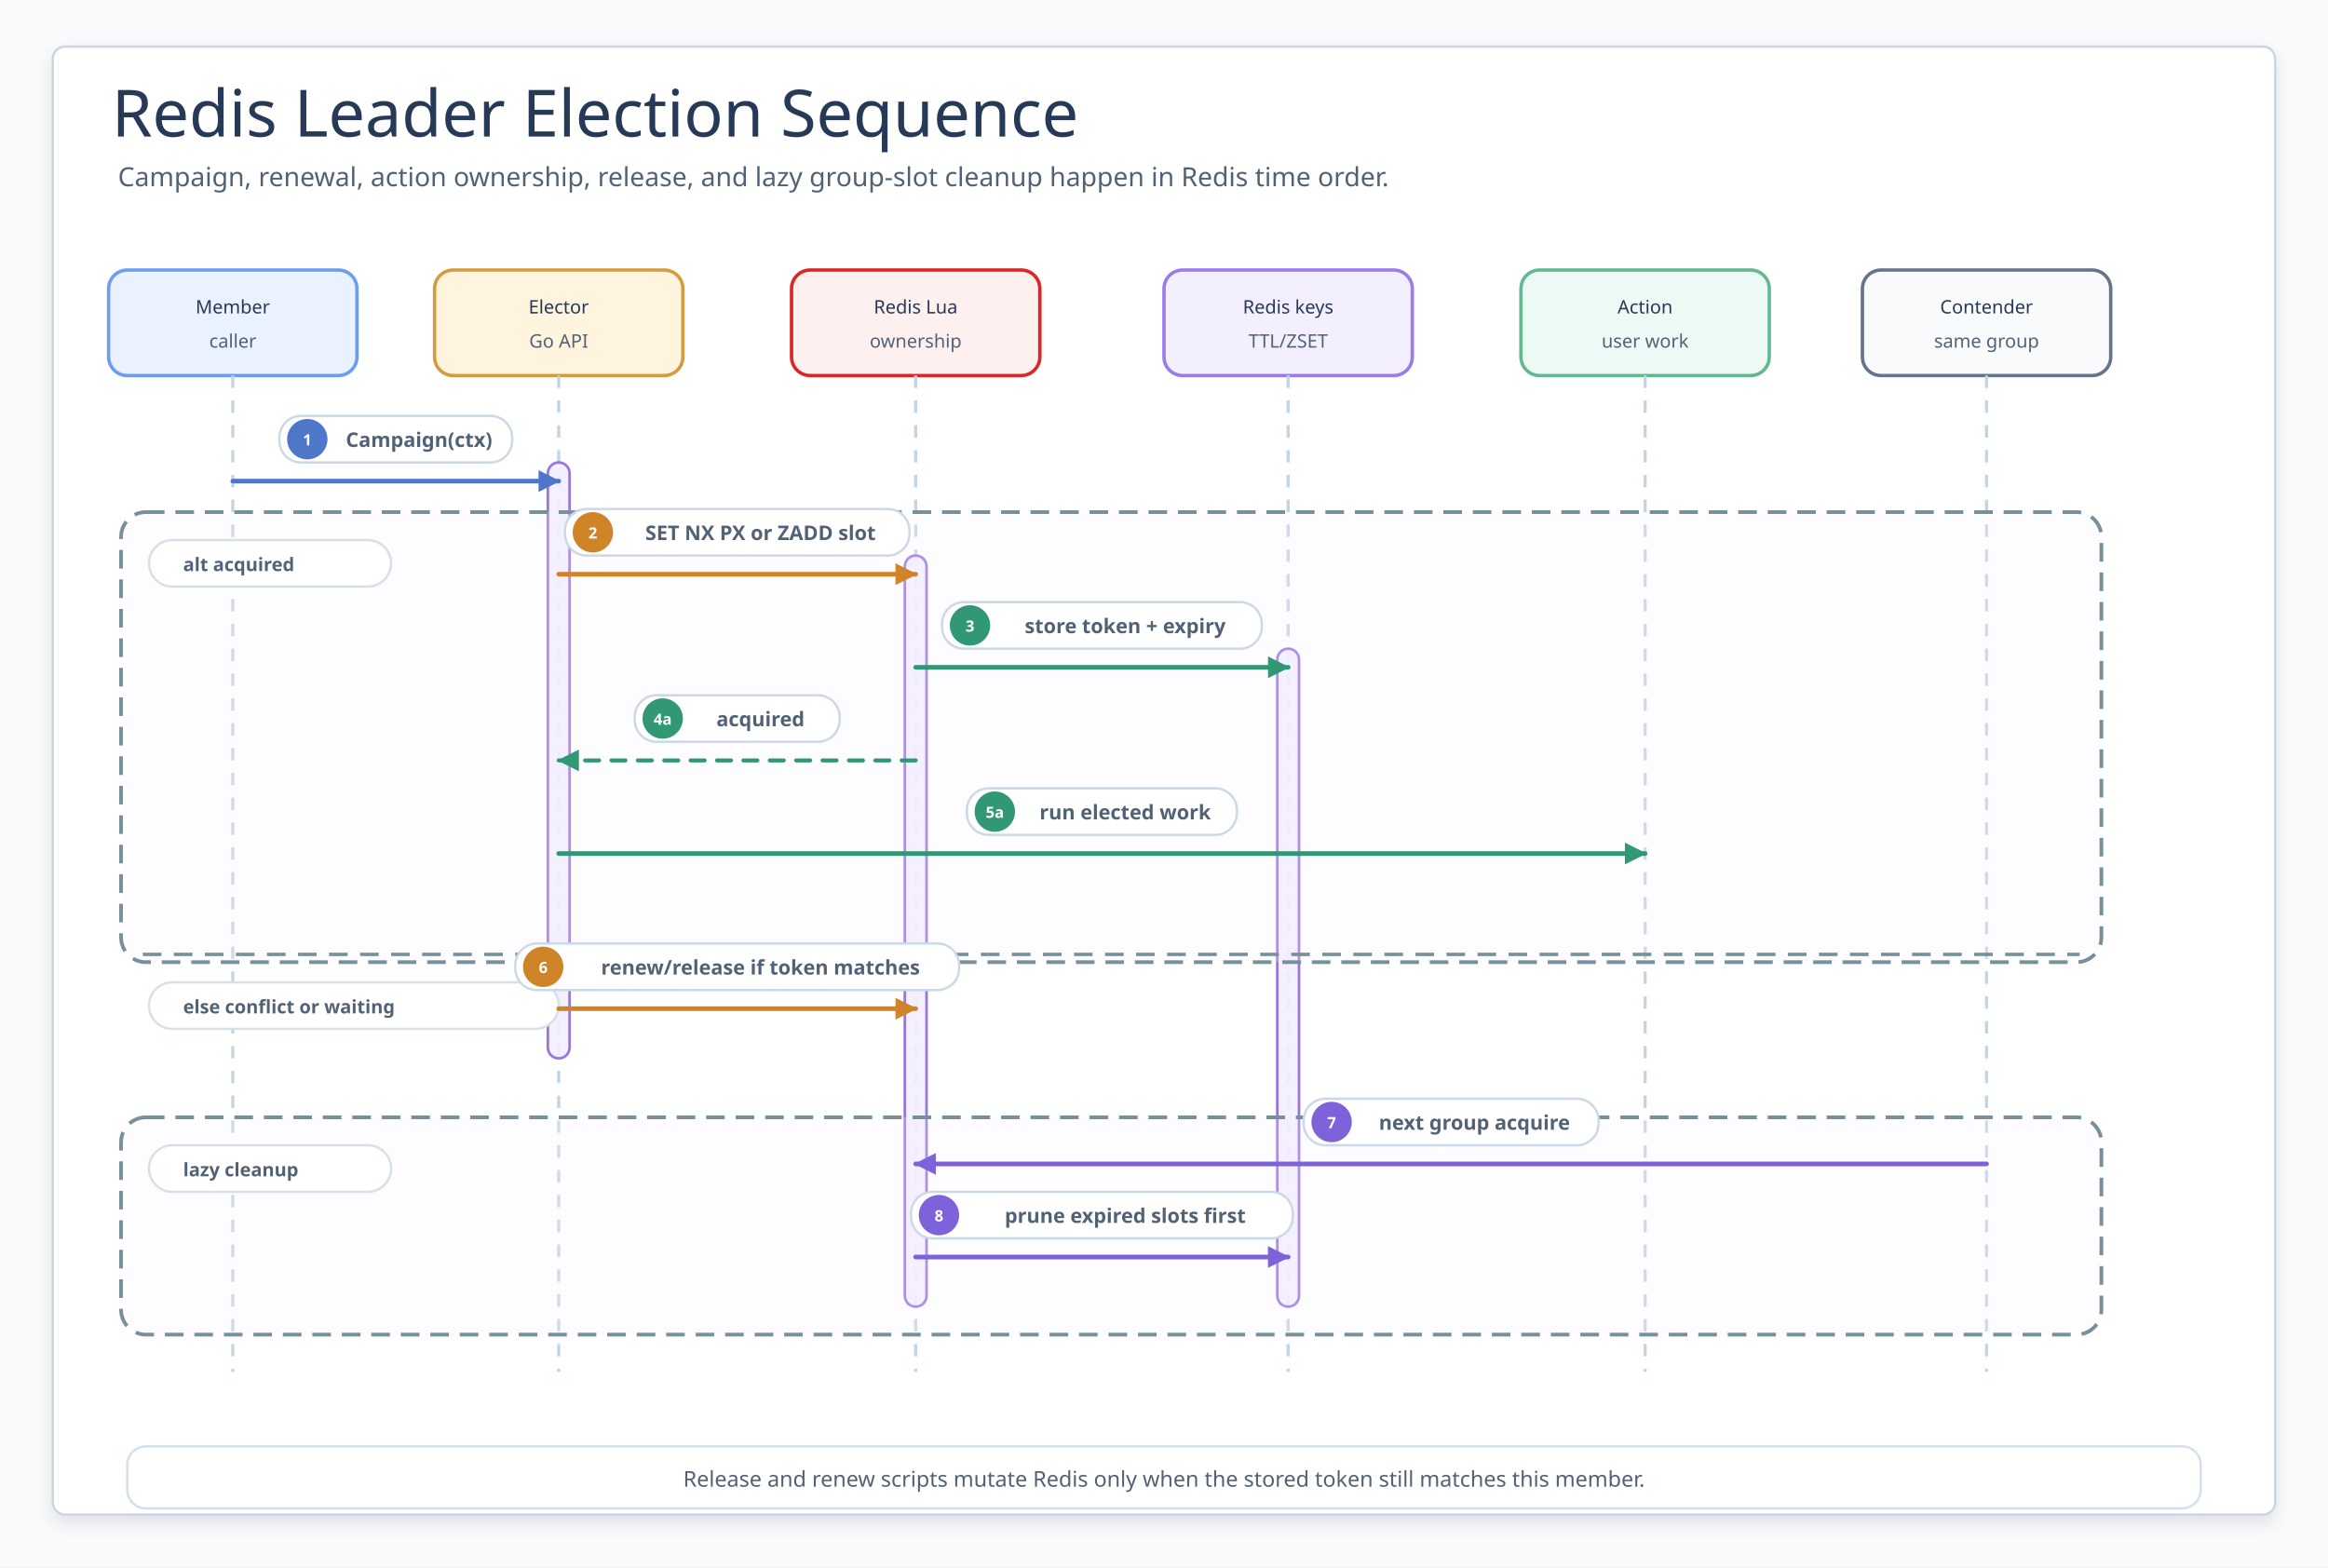
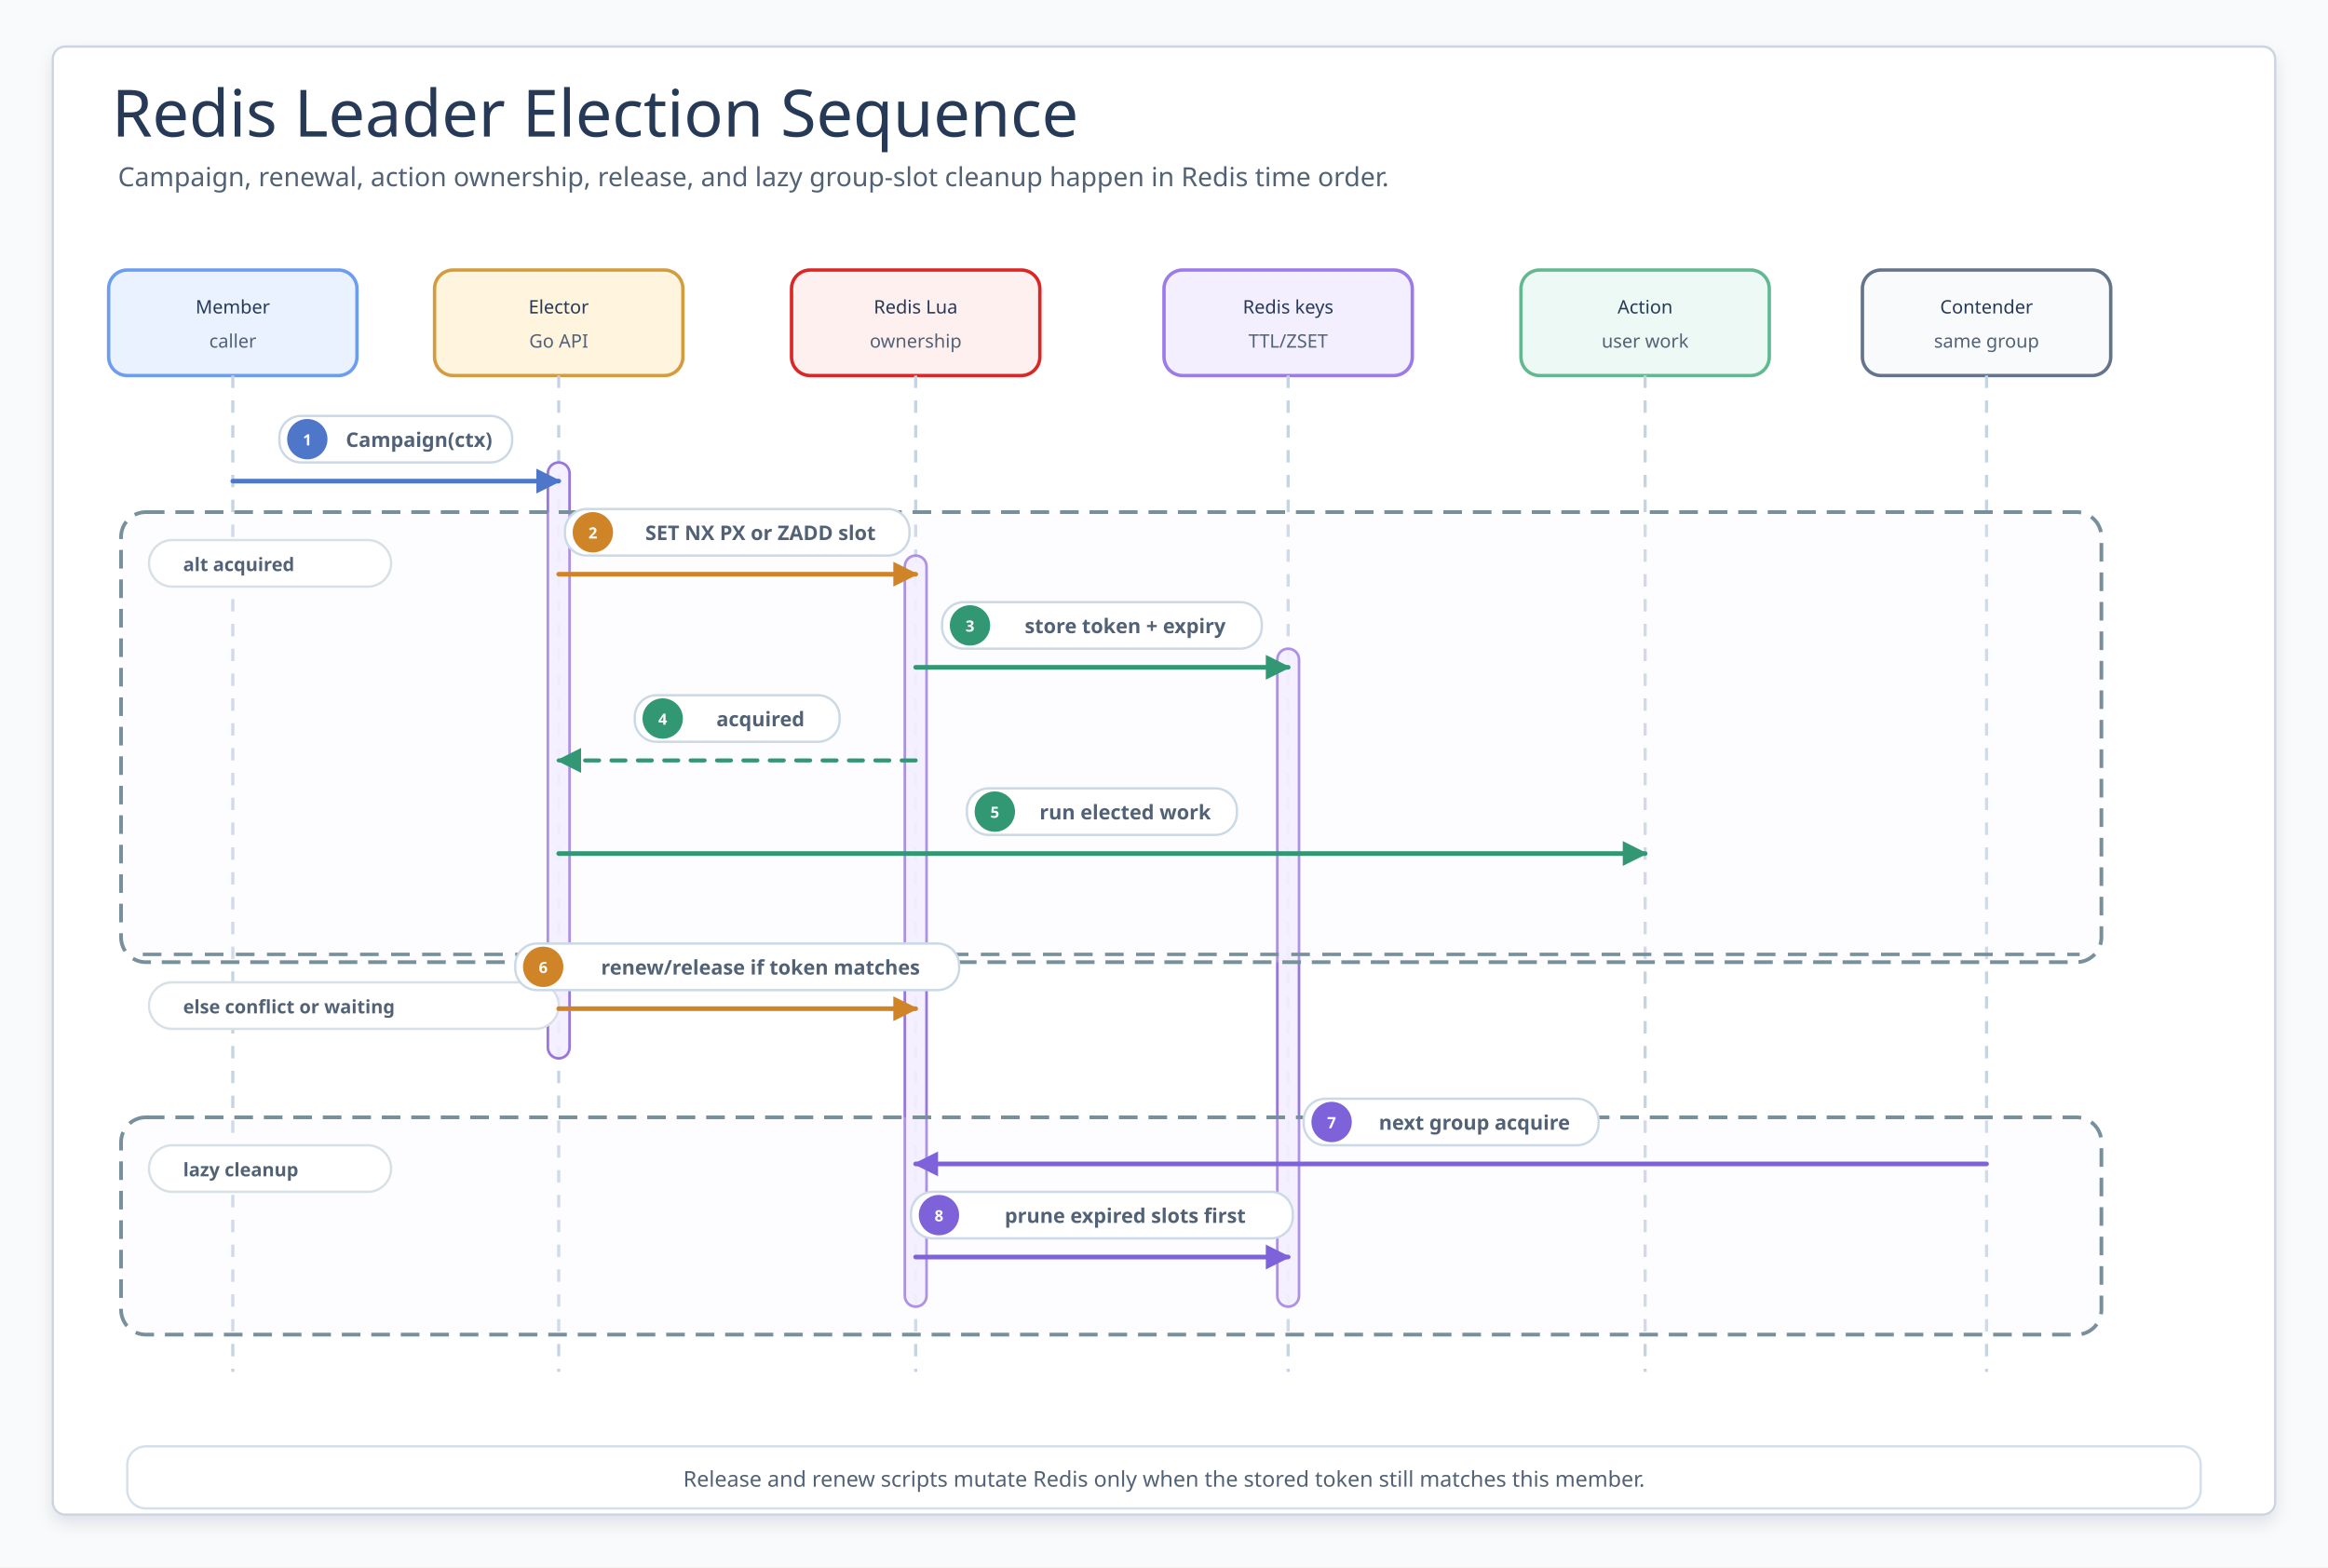
<svg xmlns="http://www.w3.org/2000/svg" width="1500" height="1010" viewBox="0 0 1500 1010" role="img" aria-labelledby="title desc">
  <defs>
    <filter id="softShadow" x="-8%" y="-10%" width="116%" height="124%">
      <feDropShadow dx="0" dy="5" stdDeviation="5" flood-color="#0F172A" flood-opacity="0.10" />
    </filter>
-     <marker id="arrow-blue" markerWidth="14" markerHeight="14" refX="13" refY="7" orient="auto" markerUnits="userSpaceOnUse">
-       <path d="M 0 0 L 14 7 L 0 14 Z" fill="#4f77c9" />
+     <marker id="arrow-blue" markerWidth="16" markerHeight="16" viewBox="0 0 10 10" refX="9" refY="5" orient="auto" markerUnits="userSpaceOnUse">
+       <path d="M 0 0 L 10 5 L 0 10 Z" fill="#4f77c9" />
    </marker>
-     <marker id="arrow-green" markerWidth="14" markerHeight="14" refX="13" refY="7" orient="auto" markerUnits="userSpaceOnUse">
-       <path d="M 0 0 L 14 7 L 0 14 Z" fill="#319873" />
+     <marker id="arrow-green" markerWidth="16" markerHeight="16" viewBox="0 0 10 10" refX="9" refY="5" orient="auto" markerUnits="userSpaceOnUse">
+       <path d="M 0 0 L 10 5 L 0 10 Z" fill="#319873" />
    </marker>
-     <marker id="arrow-amber" markerWidth="14" markerHeight="14" refX="13" refY="7" orient="auto" markerUnits="userSpaceOnUse">
-       <path d="M 0 0 L 14 7 L 0 14 Z" fill="#cf8428" />
+     <marker id="arrow-amber" markerWidth="16" markerHeight="16" viewBox="0 0 10 10" refX="9" refY="5" orient="auto" markerUnits="userSpaceOnUse">
+       <path d="M 0 0 L 10 5 L 0 10 Z" fill="#cf8428" />
    </marker>
-     <marker id="arrow-red" markerWidth="14" markerHeight="14" refX="13" refY="7" orient="auto" markerUnits="userSpaceOnUse">
-       <path d="M 0 0 L 14 7 L 0 14 Z" fill="#c85d73" />
+     <marker id="arrow-red" markerWidth="16" markerHeight="16" viewBox="0 0 10 10" refX="9" refY="5" orient="auto" markerUnits="userSpaceOnUse">
+       <path d="M 0 0 L 10 5 L 0 10 Z" fill="#c85d73" />
    </marker>
-     <marker id="arrow-purple" markerWidth="14" markerHeight="14" refX="13" refY="7" orient="auto" markerUnits="userSpaceOnUse">
-       <path d="M 0 0 L 14 7 L 0 14 Z" fill="#7e62d9" />
+     <marker id="arrow-purple" markerWidth="16" markerHeight="16" viewBox="0 0 10 10" refX="9" refY="5" orient="auto" markerUnits="userSpaceOnUse">
+       <path d="M 0 0 L 10 5 L 0 10 Z" fill="#7e62d9" />
    </marker>
-     <marker id="arrow-teal" markerWidth="14" markerHeight="14" refX="13" refY="7" orient="auto" markerUnits="userSpaceOnUse">
-       <path d="M 0 0 L 14 7 L 0 14 Z" fill="#3f7d9c" />
+     <marker id="arrow-teal" markerWidth="16" markerHeight="16" viewBox="0 0 10 10" refX="9" refY="5" orient="auto" markerUnits="userSpaceOnUse">
+       <path d="M 0 0 L 10 5 L 0 10 Z" fill="#3f7d9c" />
    </marker>
-     <marker id="arrow-gray" markerWidth="14" markerHeight="14" refX="13" refY="7" orient="auto" markerUnits="userSpaceOnUse">
-       <path d="M 0 0 L 14 7 L 0 14 Z" fill="#64748b" />
+     <marker id="arrow-gray" markerWidth="16" markerHeight="16" viewBox="0 0 10 10" refX="9" refY="5" orient="auto" markerUnits="userSpaceOnUse">
+       <path d="M 0 0 L 10 5 L 0 10 Z" fill="#64748b" />
    </marker>
    <style>
      .canvas { fill: #f8fafc; }
      .frame { fill: #ffffff; stroke: #cbd5e1; stroke-width: 1.5; filter: url(#softShadow); }
      .title, .part-title, .card-title, .panel-title { font-family: "Architects Daughter"; fill: #263a57; }
      .title { font-size: 42px; }
      .subtitle, .body, .small, .msg, .region, .footer { font-family: "Comic Mono"; fill: #526276; }
      .subtitle { font-size: 17px; }
      .panel-title { font-size: 24px; }
      .card-title { font-size: 22px; }
      .body { font-size: 14px; }
      .small { font-size: 12px; }
      .msg { font-size: 13px; font-weight: 700; }
      .region { font-size: 12px; font-weight: 700; }
      .footer { font-size: 14px; }
      .panel { stroke: #d0deeb; stroke-width: 1.8; rx: 8; filter: url(#softShadow); }
      .card { stroke-width: 1.8; rx: 8; filter: url(#softShadow); }
      .card-divider { stroke-width: 1.1; opacity: .45; }
      .participant { stroke-width: 2.2; rx: 12; }
      .lifeline { stroke: #c5d4e3; stroke-width: 2; stroke-dasharray: 8 8; }
      .activation { fill: #f3eeff; stroke: #8a65d8; stroke-width: 1.7; rx: 7; opacity: .88; }
      .route { fill: none; stroke-width: 3; stroke-linecap: round; stroke-linejoin: round; }
      .return { fill: none; stroke-width: 2.6; stroke-linecap: round; stroke-linejoin: round; stroke-dasharray: 9 8; }
      .alt { fill: #f7f2ff; fill-opacity: .22; stroke: #78909c; stroke-width: 2.4; stroke-dasharray: 12 7; rx: 16; }
      .alt-label { fill: #ffffff; stroke: #d7e0e4; stroke-width: 1.5; rx: 15; }
      .else-line { stroke: #78909c; stroke-width: 2.2; stroke-dasharray: 12 8; }
      .pill { fill: #ffffff; stroke: #cbd9e7; stroke-width: 1.5; rx: 14; }
      .badge { stroke-width: 1.6; }
      .badge-text { font-family: "Comic Mono"; font-size: 10px; font-weight: 700; fill: #ffffff; }
      .legend { fill: #ffffff; stroke: #d4e0ec; stroke-width: 1.5; rx: 12; }
    </style>
  </defs>
  <rect class="canvas" width="1500" height="1010" />
  <rect class="frame" x="34" y="30" width="1432" height="946" rx="8" />
  <text class="title" x="72" y="88">Redis Leader Election Sequence</text>
  <text class="subtitle" x="76" y="120">Campaign, renewal, action ownership, release, and lazy group-slot cleanup happen in Redis time order.</text>
  <rect class="participant" x="70" y="174" width="160" height="68" fill="#eaf2ff" stroke="#6d9df0" />
-   <text class="part-title" x="150" y="202" text-anchor="middle">Member</text>
+   <text class="part-title participant-title" x="150" y="202" text-anchor="middle">Member</text>
  <text class="small" x="150" y="224" text-anchor="middle">caller</text>
  <line class="lifeline" x1="150" y1="242" x2="150" y2="884" />
  <rect class="participant" x="280" y="174" width="160" height="68" fill="#fff4de" stroke="#d59c3f" />
-   <text class="part-title" x="360" y="202" text-anchor="middle">Elector</text>
+   <text class="part-title participant-title" x="360" y="202" text-anchor="middle">Elector</text>
  <text class="small" x="360" y="224" text-anchor="middle">Go API</text>
  <line class="lifeline" x1="360" y1="242" x2="360" y2="884" />
  <rect class="participant" x="510" y="174" width="160" height="68" fill="#fff0f0" stroke="#dc2626" />
-   <text class="part-title" x="590" y="202" text-anchor="middle">Redis Lua</text>
+   <text class="part-title participant-title" x="590" y="202" text-anchor="middle">Redis Lua</text>
  <text class="small" x="590" y="224" text-anchor="middle">ownership</text>
  <line class="lifeline" x1="590" y1="242" x2="590" y2="884" />
  <rect class="participant" x="750" y="174" width="160" height="68" fill="#f3efff" stroke="#9b7aec" />
-   <text class="part-title" x="830" y="202" text-anchor="middle">Redis keys</text>
+   <text class="part-title participant-title" x="830" y="202" text-anchor="middle">Redis keys</text>
  <text class="small" x="830" y="224" text-anchor="middle">TTL/ZSET</text>
  <line class="lifeline" x1="830" y1="242" x2="830" y2="884" />
  <rect class="participant" x="980" y="174" width="160" height="68" fill="#edf9f4" stroke="#63b891" />
-   <text class="part-title" x="1060" y="202" text-anchor="middle">Action</text>
+   <text class="part-title participant-title" x="1060" y="202" text-anchor="middle">Action</text>
  <text class="small" x="1060" y="224" text-anchor="middle">user work</text>
  <line class="lifeline" x1="1060" y1="242" x2="1060" y2="884" />
  <rect class="participant" x="1200" y="174" width="160" height="68" fill="#f8fafc" stroke="#64748b" />
-   <text class="part-title" x="1280" y="202" text-anchor="middle">Contender</text>
+   <text class="part-title participant-title" x="1280" y="202" text-anchor="middle">Contender</text>
  <text class="small" x="1280" y="224" text-anchor="middle">same group</text>
  <line class="lifeline" x1="1280" y1="242" x2="1280" y2="884" />
  <rect class="activation" x="353" y="298" width="14" height="384" rx="7" />
  <rect class="activation" x="583" y="358" width="14" height="484" rx="7" />
  <rect class="activation" x="823" y="418" width="14" height="424" rx="7" />
  <rect class="alt" x="78" y="330" width="1276" height="290" rx="16" />
  <rect class="alt-label" x="96" y="348" width="156" height="30" rx="15" />
  <text class="region" x="118" y="368">alt acquired</text>
  <line class="else-line" x1="92" y1="615" x2="1340" y2="615" />
  <rect class="alt-label" x="96" y="633" width="264" height="30" rx="15" />
  <text class="region" x="118" y="653">else conflict or waiting</text>
  <rect class="alt" x="78" y="720" width="1276" height="140" rx="16" />
  <rect class="alt-label" x="96" y="738" width="156" height="30" rx="15" />
  <text class="region" x="118" y="758">lazy cleanup</text>
  <path class="route" d="M150 310 L360 310" stroke="#4f77c9" marker-end="url(#arrow-blue)" />
  <rect class="pill" x="180" y="268" width="150" height="30" rx="15" />
  <circle class="badge" cx="198" cy="283" r="13" fill="#4f77c9" />
-   <text class="badge-text" x="198" y="287" text-anchor="middle">1</text>
+   <text class="badge-text badgeText" x="198" y="287" text-anchor="middle">1</text>
  <text class="msg" x="270" y="288" text-anchor="middle" fill="#4f77c9">Campaign(ctx)</text>
  <path class="route" d="M360 370 L590 370" stroke="#cf8428" marker-end="url(#arrow-amber)" />
  <rect class="pill" x="364" y="328" width="222" height="30" rx="15" />
  <circle class="badge" cx="382" cy="343" r="13" fill="#cf8428" />
-   <text class="badge-text" x="382" y="347" text-anchor="middle">2</text>
+   <text class="badge-text badgeText" x="382" y="347" text-anchor="middle">2</text>
  <text class="msg" x="490" y="348" text-anchor="middle" fill="#cf8428">SET NX PX or ZADD slot</text>
  <path class="route" d="M590 430 L830 430" stroke="#319873" marker-end="url(#arrow-green)" />
  <rect class="pill" x="607" y="388" width="206" height="30" rx="15" />
  <circle class="badge" cx="625" cy="403" r="13" fill="#319873" />
-   <text class="badge-text" x="625" y="407" text-anchor="middle">3</text>
+   <text class="badge-text badgeText" x="625" y="407" text-anchor="middle">3</text>
  <text class="msg" x="725" y="408" text-anchor="middle" fill="#319873">store token + expiry</text>
  <path class="return" d="M590 490 L360 490" stroke="#319873" marker-end="url(#arrow-green)" />
  <rect class="pill" x="409" y="448" width="132" height="30" rx="15" />
  <circle class="badge" cx="427" cy="463" r="13" fill="#319873" />
-   <text class="badge-text" x="427" y="467" text-anchor="middle">4a</text>
+   <text class="badge-text badgeText" x="427" y="467" text-anchor="middle">4</text>
  <text class="msg" x="490" y="468" text-anchor="middle" fill="#319873">acquired</text>
  <path class="route" d="M360 550 L1060 550" stroke="#319873" marker-end="url(#arrow-green)" />
  <rect class="pill" x="623" y="508" width="174" height="30" rx="15" />
  <circle class="badge" cx="641" cy="523" r="13" fill="#319873" />
-   <text class="badge-text" x="641" y="527" text-anchor="middle">5a</text>
+   <text class="badge-text badgeText" x="641" y="527" text-anchor="middle">5</text>
  <text class="msg" x="725" y="528" text-anchor="middle" fill="#319873">run elected work</text>
  <path class="route" d="M360 650 L590 650" stroke="#cf8428" marker-end="url(#arrow-amber)" />
  <rect class="pill" x="332" y="608" width="286" height="30" rx="15" />
  <circle class="badge" cx="350" cy="623" r="13" fill="#cf8428" />
-   <text class="badge-text" x="350" y="627" text-anchor="middle">6</text>
+   <text class="badge-text badgeText" x="350" y="627" text-anchor="middle">6</text>
  <text class="msg" x="490" y="628" text-anchor="middle" fill="#cf8428">renew/release if token matches</text>
  <path class="route" d="M1280 750 L590 750" stroke="#7e62d9" marker-end="url(#arrow-purple)" />
  <rect class="pill" x="840" y="708" width="190" height="30" rx="15" />
  <circle class="badge" cx="858" cy="723" r="13" fill="#7e62d9" />
-   <text class="badge-text" x="858" y="727" text-anchor="middle">7</text>
+   <text class="badge-text badgeText" x="858" y="727" text-anchor="middle">7</text>
  <text class="msg" x="950" y="728" text-anchor="middle" fill="#7e62d9">next group acquire</text>
  <path class="route" d="M590 810 L830 810" stroke="#7e62d9" marker-end="url(#arrow-purple)" />
  <rect class="pill" x="587" y="768" width="246" height="30" rx="15" />
  <circle class="badge" cx="605" cy="783" r="13" fill="#7e62d9" />
-   <text class="badge-text" x="605" y="787" text-anchor="middle">8</text>
+   <text class="badge-text badgeText" x="605" y="787" text-anchor="middle">8</text>
  <text class="msg" x="725" y="788" text-anchor="middle" fill="#7e62d9">prune expired slots first</text>
  <rect class="legend" x="82" y="932" width="1336" height="40" rx="8" />
  <text class="footer" x="750" y="958" text-anchor="middle">Release and renew scripts mutate Redis only when the stored token still matches this member.</text>
</svg>
